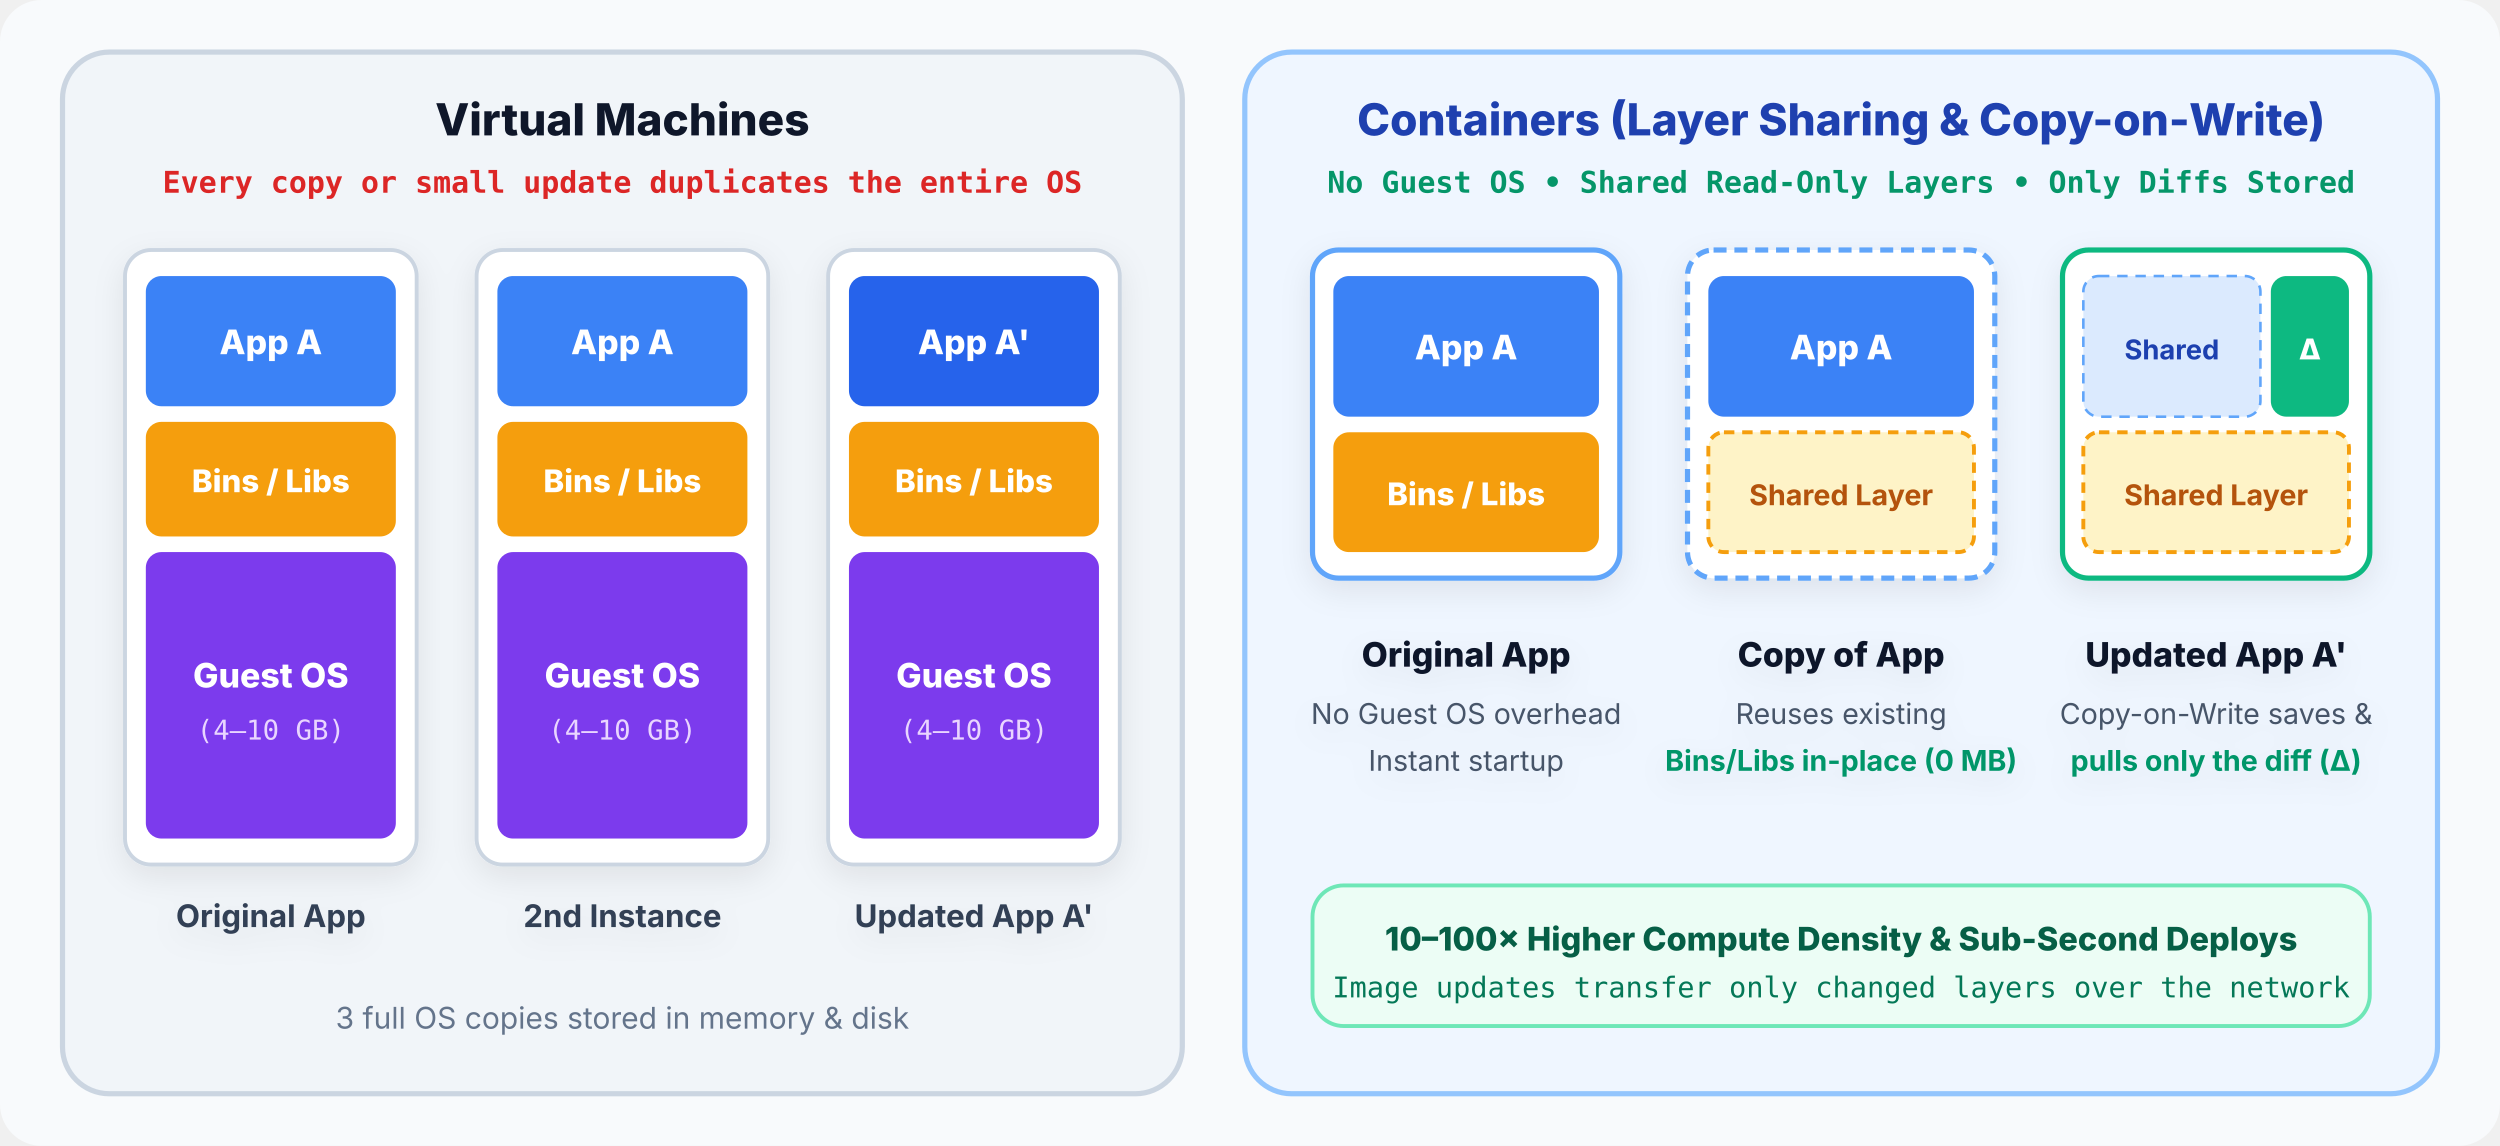
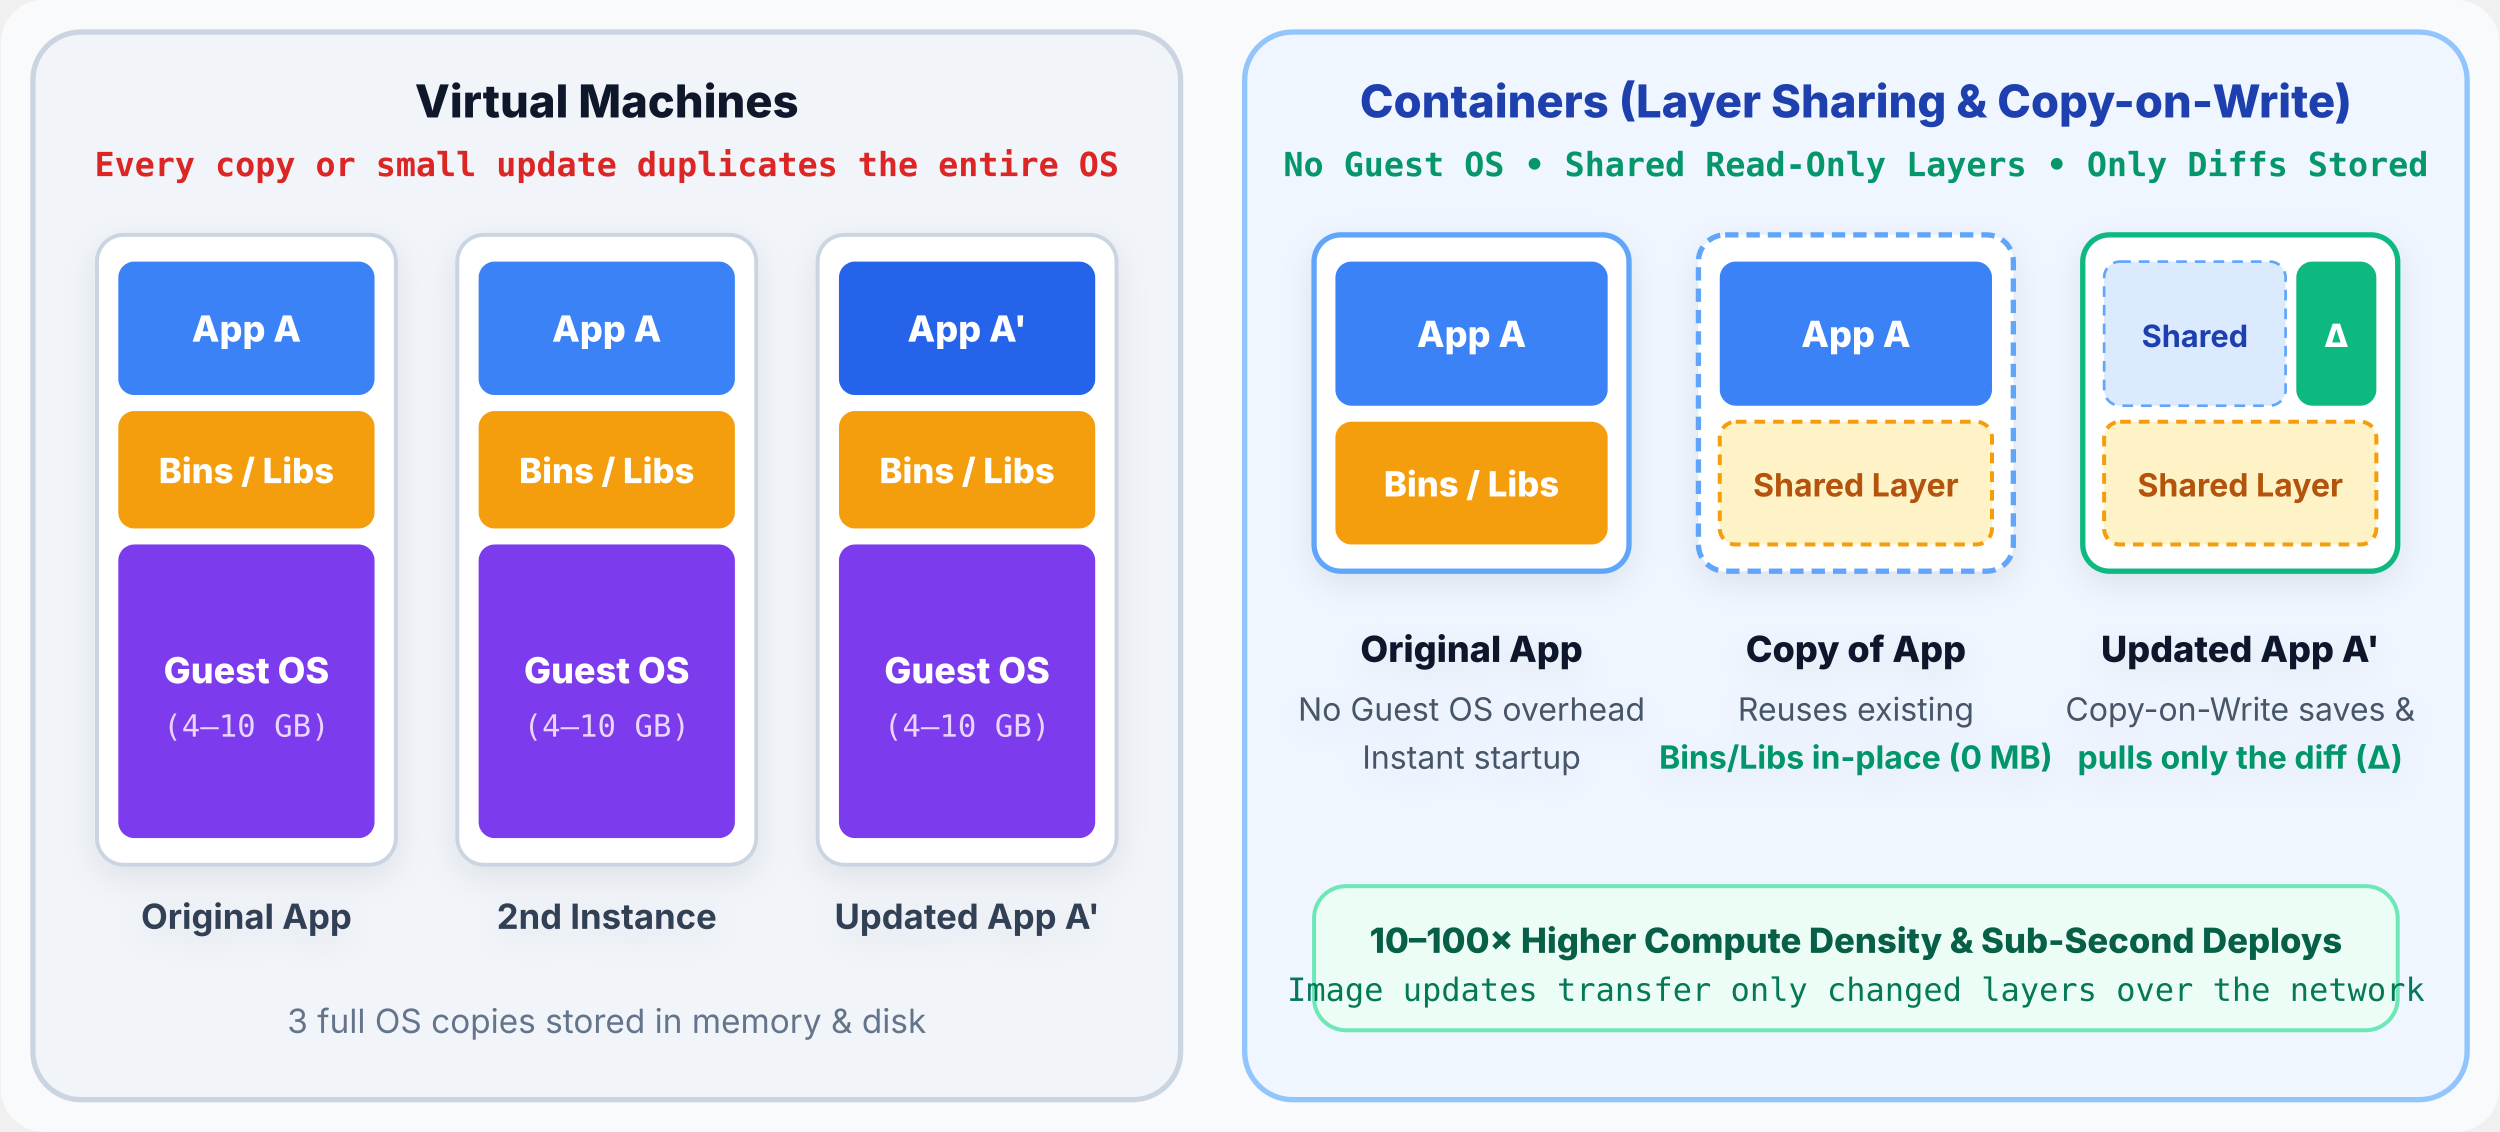
- <svg xmlns="http://www.w3.org/2000/svg" viewBox="0 0 960 440" width="960" height="440" font-family="'Inter', -apple-system, BlinkMacSystemFont, 'Segoe UI', sans-serif">
+ <svg xmlns="http://www.w3.org/2000/svg" viewBox="12 8 936 424" width="1120" height="507" font-family="'Inter', -apple-system, BlinkMacSystemFont, 'Segoe UI', sans-serif">
  <defs>
    <filter id="lwShadow" x="-10%" y="-10%" width="120%" height="125%">
      <feDropShadow dx="0" dy="4" stdDeviation="6" flood-color="#0f172a" flood-opacity="0.08" />
    </filter>
  </defs>
-   <rect width="960" height="440" rx="16" fill="#f8fafc" />
+   <rect x="12" y="8" width="936" height="424" rx="16" fill="#f8fafc" />
  <rect x="24" y="20" width="430" height="400" rx="18" fill="#f1f5f9" stroke="#cbd5e1" stroke-width="2" />
  <text x="239" y="52" text-anchor="middle" font-size="17" font-weight="800" fill="#0f172a">Virtual Machines</text>
-   <text x="239" y="74" text-anchor="middle" font-size="11.5" font-family="'JetBrains Mono', monospace" fill="#dc2626" font-weight="700">Every copy or small update duplicates the entire OS</text>
+   <text x="239" y="74" text-anchor="middle" font-size="12.5" font-family="'JetBrains Mono', monospace" fill="#dc2626" font-weight="700">Every copy or small update duplicates the entire OS</text>
  <g filter="url(#lwShadow)" text-anchor="middle">
    <rect x="48" y="96" width="112" height="236" rx="10" fill="#ffffff" stroke="#cbd5e1" stroke-width="1.5" />
    <rect x="56" y="106" width="96" height="50" rx="6" fill="#3b82f6" />
-     <text x="104" y="136" font-size="13" font-weight="800" fill="#ffffff">App A</text>
+     <text x="104" y="136" font-size="13.5" font-weight="800" fill="#ffffff">App A</text>
    <rect x="56" y="162" width="96" height="44" rx="6" fill="#f59e0b" />
-     <text x="104" y="189" font-size="12" font-weight="800" fill="#ffffff">Bins / Libs</text>
+     <text x="104" y="189" font-size="13" font-weight="800" fill="#ffffff">Bins / Libs</text>
    <rect x="56" y="212" width="96" height="110" rx="6" fill="#7c3aed" />
-     <text x="104" y="264" font-size="13" font-weight="800" fill="#ffffff">Guest OS</text>
-     <text x="104" y="284" font-size="10.5" font-family="'JetBrains Mono', monospace" fill="#e9d5ff">(4–10 GB)</text>
-     <text x="104" y="356" font-size="12" font-weight="700" fill="#334155">Original App</text>
+     <text x="104" y="264" font-size="13.5" font-weight="800" fill="#ffffff">Guest OS</text>
+     <text x="104" y="284" font-size="11.5" font-family="'JetBrains Mono', monospace" fill="#e9d5ff">(4–10 GB)</text>
+     <text x="104" y="356" font-size="13" font-weight="700" fill="#334155">Original App</text>
    <rect x="183" y="96" width="112" height="236" rx="10" fill="#ffffff" stroke="#cbd5e1" stroke-width="1.5" />
    <rect x="191" y="106" width="96" height="50" rx="6" fill="#3b82f6" />
-     <text x="239" y="136" font-size="13" font-weight="800" fill="#ffffff">App A</text>
+     <text x="239" y="136" font-size="13.5" font-weight="800" fill="#ffffff">App A</text>
    <rect x="191" y="162" width="96" height="44" rx="6" fill="#f59e0b" />
-     <text x="239" y="189" font-size="12" font-weight="800" fill="#ffffff">Bins / Libs</text>
+     <text x="239" y="189" font-size="13" font-weight="800" fill="#ffffff">Bins / Libs</text>
    <rect x="191" y="212" width="96" height="110" rx="6" fill="#7c3aed" />
-     <text x="239" y="264" font-size="13" font-weight="800" fill="#ffffff">Guest OS</text>
-     <text x="239" y="284" font-size="10.5" font-family="'JetBrains Mono', monospace" fill="#e9d5ff">(4–10 GB)</text>
-     <text x="239" y="356" font-size="12" font-weight="700" fill="#334155">2nd Instance</text>
+     <text x="239" y="264" font-size="13.5" font-weight="800" fill="#ffffff">Guest OS</text>
+     <text x="239" y="284" font-size="11.5" font-family="'JetBrains Mono', monospace" fill="#e9d5ff">(4–10 GB)</text>
+     <text x="239" y="356" font-size="13" font-weight="700" fill="#334155">2nd Instance</text>
    <rect x="318" y="96" width="112" height="236" rx="10" fill="#ffffff" stroke="#cbd5e1" stroke-width="1.5" />
    <rect x="326" y="106" width="96" height="50" rx="6" fill="#2563eb" />
-     <text x="374" y="136" font-size="13" font-weight="800" fill="#ffffff">App A'</text>
+     <text x="374" y="136" font-size="13.5" font-weight="800" fill="#ffffff">App A'</text>
    <rect x="326" y="162" width="96" height="44" rx="6" fill="#f59e0b" />
-     <text x="374" y="189" font-size="12" font-weight="800" fill="#ffffff">Bins / Libs</text>
+     <text x="374" y="189" font-size="13" font-weight="800" fill="#ffffff">Bins / Libs</text>
    <rect x="326" y="212" width="96" height="110" rx="6" fill="#7c3aed" />
-     <text x="374" y="264" font-size="13" font-weight="800" fill="#ffffff">Guest OS</text>
-     <text x="374" y="284" font-size="10.5" font-family="'JetBrains Mono', monospace" fill="#e9d5ff">(4–10 GB)</text>
-     <text x="374" y="356" font-size="12" font-weight="700" fill="#334155">Updated App A'</text>
+     <text x="374" y="264" font-size="13.5" font-weight="800" fill="#ffffff">Guest OS</text>
+     <text x="374" y="284" font-size="11.5" font-family="'JetBrains Mono', monospace" fill="#e9d5ff">(4–10 GB)</text>
+     <text x="374" y="356" font-size="13" font-weight="700" fill="#334155">Updated App A'</text>
  </g>
-   <text x="239" y="395" text-anchor="middle" font-size="11.5" fill="#64748b">3 full OS copies stored in memory &amp; disk</text>
+   <text x="239" y="395" text-anchor="middle" font-size="12.5" fill="#64748b">3 full OS copies stored in memory &amp; disk</text>
  <rect x="478" y="20" width="458" height="400" rx="18" fill="#eff6ff" stroke="#93c5fd" stroke-width="2" />
  <text x="707" y="52" text-anchor="middle" font-size="17" font-weight="800" fill="#1e40af">Containers (Layer Sharing &amp; Copy-on-Write)</text>
-   <text x="707" y="74" text-anchor="middle" font-size="11.5" font-family="'JetBrains Mono', monospace" fill="#059669" font-weight="700">No Guest OS • Shared Read-Only Layers • Only Diffs Stored</text>
+   <text x="707" y="74" text-anchor="middle" font-size="12.5" font-family="'JetBrains Mono', monospace" fill="#059669" font-weight="700">No Guest OS • Shared Read-Only Layers • Only Diffs Stored</text>
  <g filter="url(#lwShadow)" text-anchor="middle">
    <rect x="504" y="96" width="118" height="126" rx="10" fill="#ffffff" stroke="#60a5fa" stroke-width="2" />
    <rect x="512" y="106" width="102" height="54" rx="6" fill="#3b82f6" />
-     <text x="563" y="138" font-size="13" font-weight="800" fill="#ffffff">App A</text>
+     <text x="563" y="138" font-size="13.5" font-weight="800" fill="#ffffff">App A</text>
    <rect x="512" y="166" width="102" height="46" rx="6" fill="#f59e0b" />
-     <text x="563" y="194" font-size="12" font-weight="800" fill="#ffffff">Bins / Libs</text>
-     <text x="563" y="256" font-size="13" font-weight="800" fill="#0f172a">Original App</text>
-     <text x="563" y="278" font-size="11" fill="#475569">No Guest OS overhead</text>
-     <text x="563" y="296" font-size="11" fill="#475569">Instant startup</text>
+     <text x="563" y="194" font-size="13" font-weight="800" fill="#ffffff">Bins / Libs</text>
+     <text x="563" y="256" font-size="13.5" font-weight="800" fill="#0f172a">Original App</text>
+     <text x="563" y="278" font-size="12" fill="#475569">No Guest OS overhead</text>
+     <text x="563" y="296" font-size="12" fill="#475569">Instant startup</text>
    <rect x="648" y="96" width="118" height="126" rx="10" fill="#ffffff" stroke="#60a5fa" stroke-width="2" stroke-dasharray="5 3" />
    <rect x="656" y="106" width="102" height="54" rx="6" fill="#3b82f6" />
-     <text x="707" y="138" font-size="13" font-weight="800" fill="#ffffff">App A</text>
+     <text x="707" y="138" font-size="13.5" font-weight="800" fill="#ffffff">App A</text>
    <rect x="656" y="166" width="102" height="46" rx="6" fill="#fef3c7" stroke="#f59e0b" stroke-width="1.5" stroke-dasharray="4 3" />
-     <text x="707" y="194" font-size="11" font-weight="700" fill="#b45309">Shared Layer</text>
-     <text x="707" y="256" font-size="13" font-weight="800" fill="#0f172a">Copy of App</text>
-     <text x="707" y="278" font-size="11" fill="#475569">Reuses existing</text>
-     <text x="707" y="296" font-size="11" fill="#059669" font-weight="700">Bins/Libs in-place (0 MB)</text>
+     <text x="707" y="194" font-size="12" font-weight="700" fill="#b45309">Shared Layer</text>
+     <text x="707" y="256" font-size="13.5" font-weight="800" fill="#0f172a">Copy of App</text>
+     <text x="707" y="278" font-size="12" fill="#475569">Reuses existing</text>
+     <text x="707" y="296" font-size="12" fill="#059669" font-weight="700">Bins/Libs in-place (0 MB)</text>
    <rect x="792" y="96" width="118" height="126" rx="10" fill="#ffffff" stroke="#10b981" stroke-width="2" />
    <rect x="800" y="106" width="68" height="54" rx="6" fill="#dbeafe" stroke="#60a5fa" stroke-dasharray="4 3" />
-     <text x="834" y="138" font-size="10.5" font-weight="700" fill="#1e40af">Shared</text>
+     <text x="834" y="138" font-size="11.5" font-weight="700" fill="#1e40af">Shared</text>
    <rect x="872" y="106" width="30" height="54" rx="6" fill="#10b981" />
-     <text x="887" y="138" font-size="11" font-weight="800" fill="#ffffff">Δ</text>
+     <text x="887" y="138" font-size="12" font-weight="800" fill="#ffffff">Δ</text>
    <rect x="800" y="166" width="102" height="46" rx="6" fill="#fef3c7" stroke="#f59e0b" stroke-width="1.5" stroke-dasharray="4 3" />
-     <text x="851" y="194" font-size="11" font-weight="700" fill="#b45309">Shared Layer</text>
-     <text x="851" y="256" font-size="13" font-weight="800" fill="#0f172a">Updated App A'</text>
-     <text x="851" y="278" font-size="11" fill="#475569">Copy-on-Write saves &amp;</text>
-     <text x="851" y="296" font-size="11" fill="#059669" font-weight="700">pulls only the diff (Δ)</text>
+     <text x="851" y="194" font-size="12" font-weight="700" fill="#b45309">Shared Layer</text>
+     <text x="851" y="256" font-size="13.5" font-weight="800" fill="#0f172a">Updated App A'</text>
+     <text x="851" y="278" font-size="12" fill="#475569">Copy-on-Write saves &amp;</text>
+     <text x="851" y="296" font-size="12" fill="#059669" font-weight="700">pulls only the diff (Δ)</text>
  </g>
  <rect x="504" y="340" width="406" height="54" rx="12" fill="#ecfdf5" stroke="#6ee7b7" stroke-width="1.5" />
-   <text x="707" y="365" text-anchor="middle" font-size="12.5" font-weight="800" fill="#065f46">10–100× Higher Compute Density &amp; Sub-Second Deploys</text>
-   <text x="707" y="383" text-anchor="middle" font-size="11" font-family="'JetBrains Mono', monospace" fill="#047857">Image updates transfer only changed layers over the network</text>
+   <text x="707" y="365" text-anchor="middle" font-size="13" font-weight="800" fill="#065f46">10–100× Higher Compute Density &amp; Sub-Second Deploys</text>
+   <text x="707" y="383" text-anchor="middle" font-size="12" font-family="'JetBrains Mono', monospace" fill="#047857">Image updates transfer only changed layers over the network</text>
</svg>
